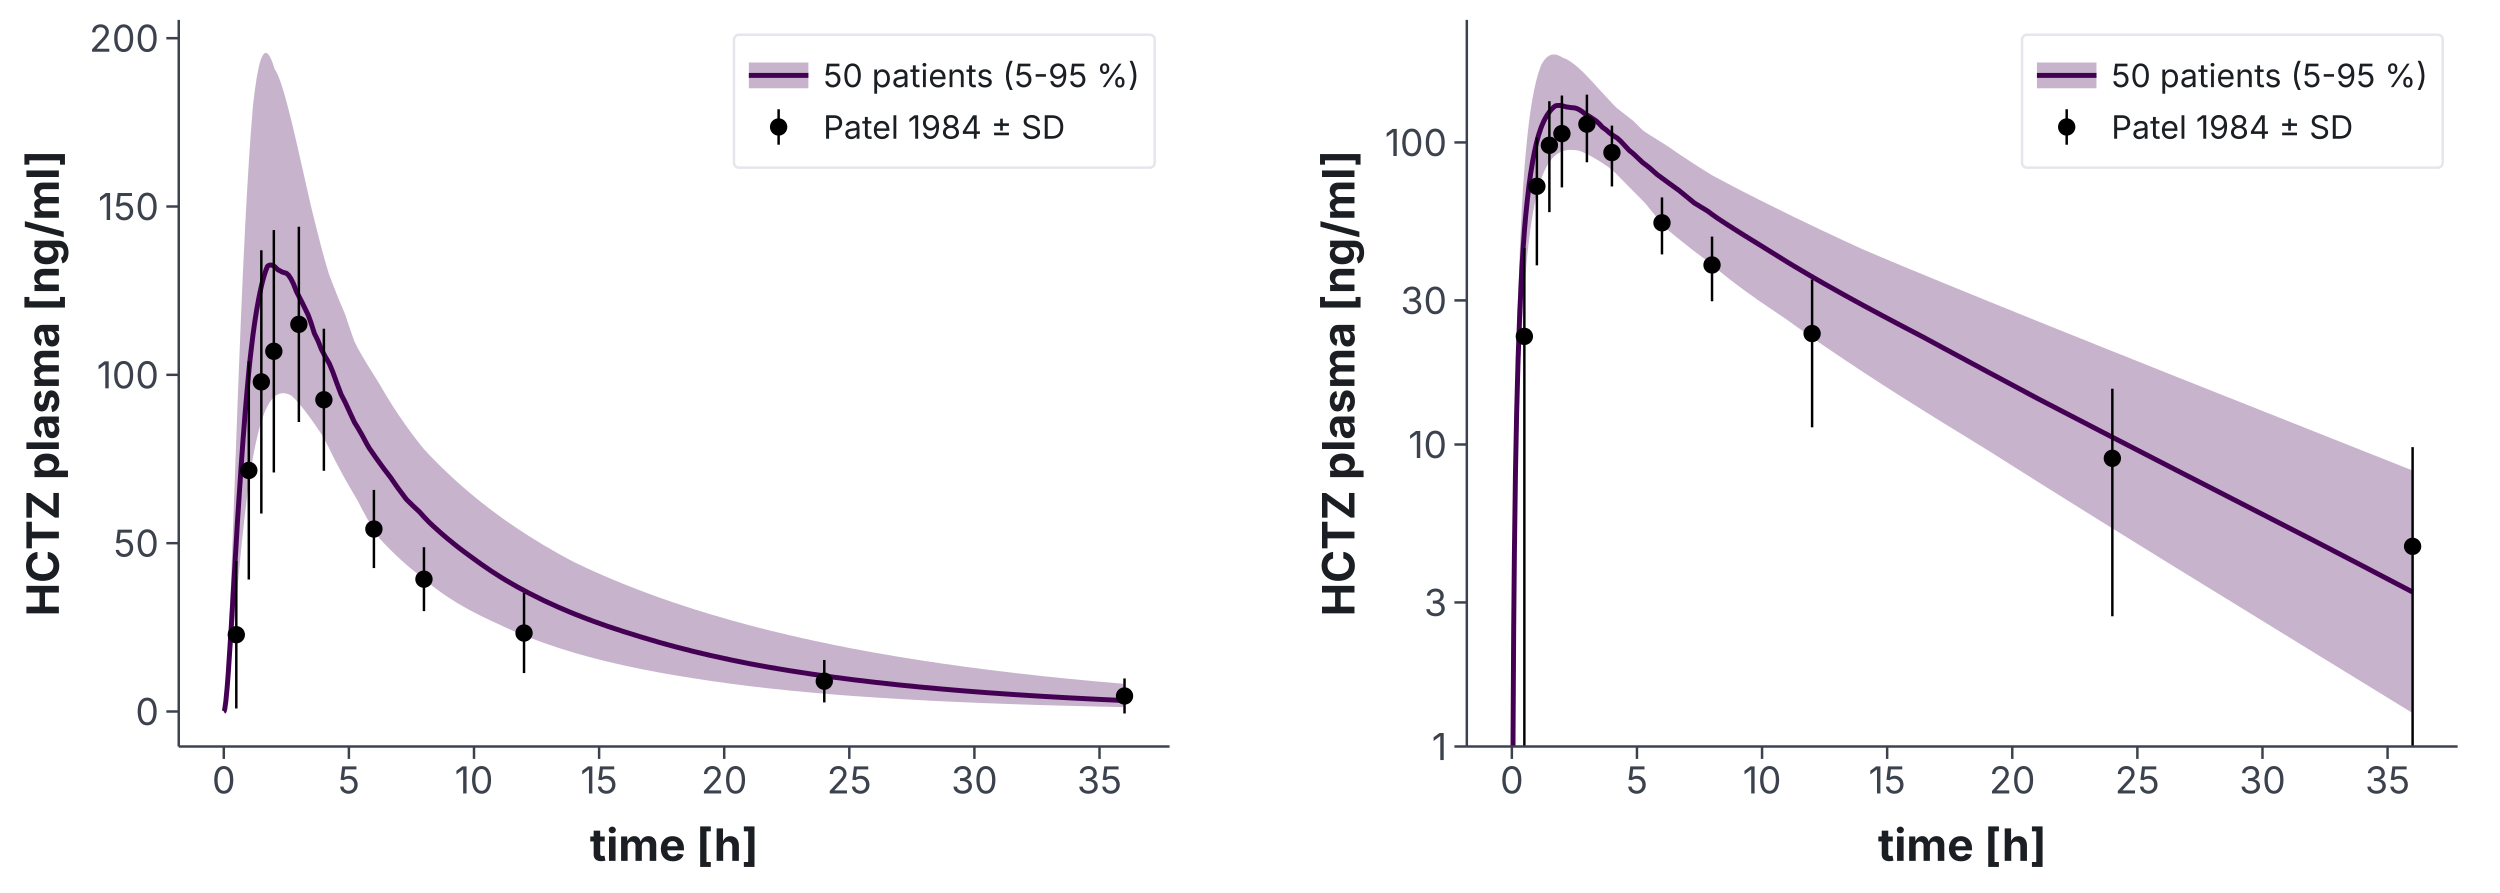
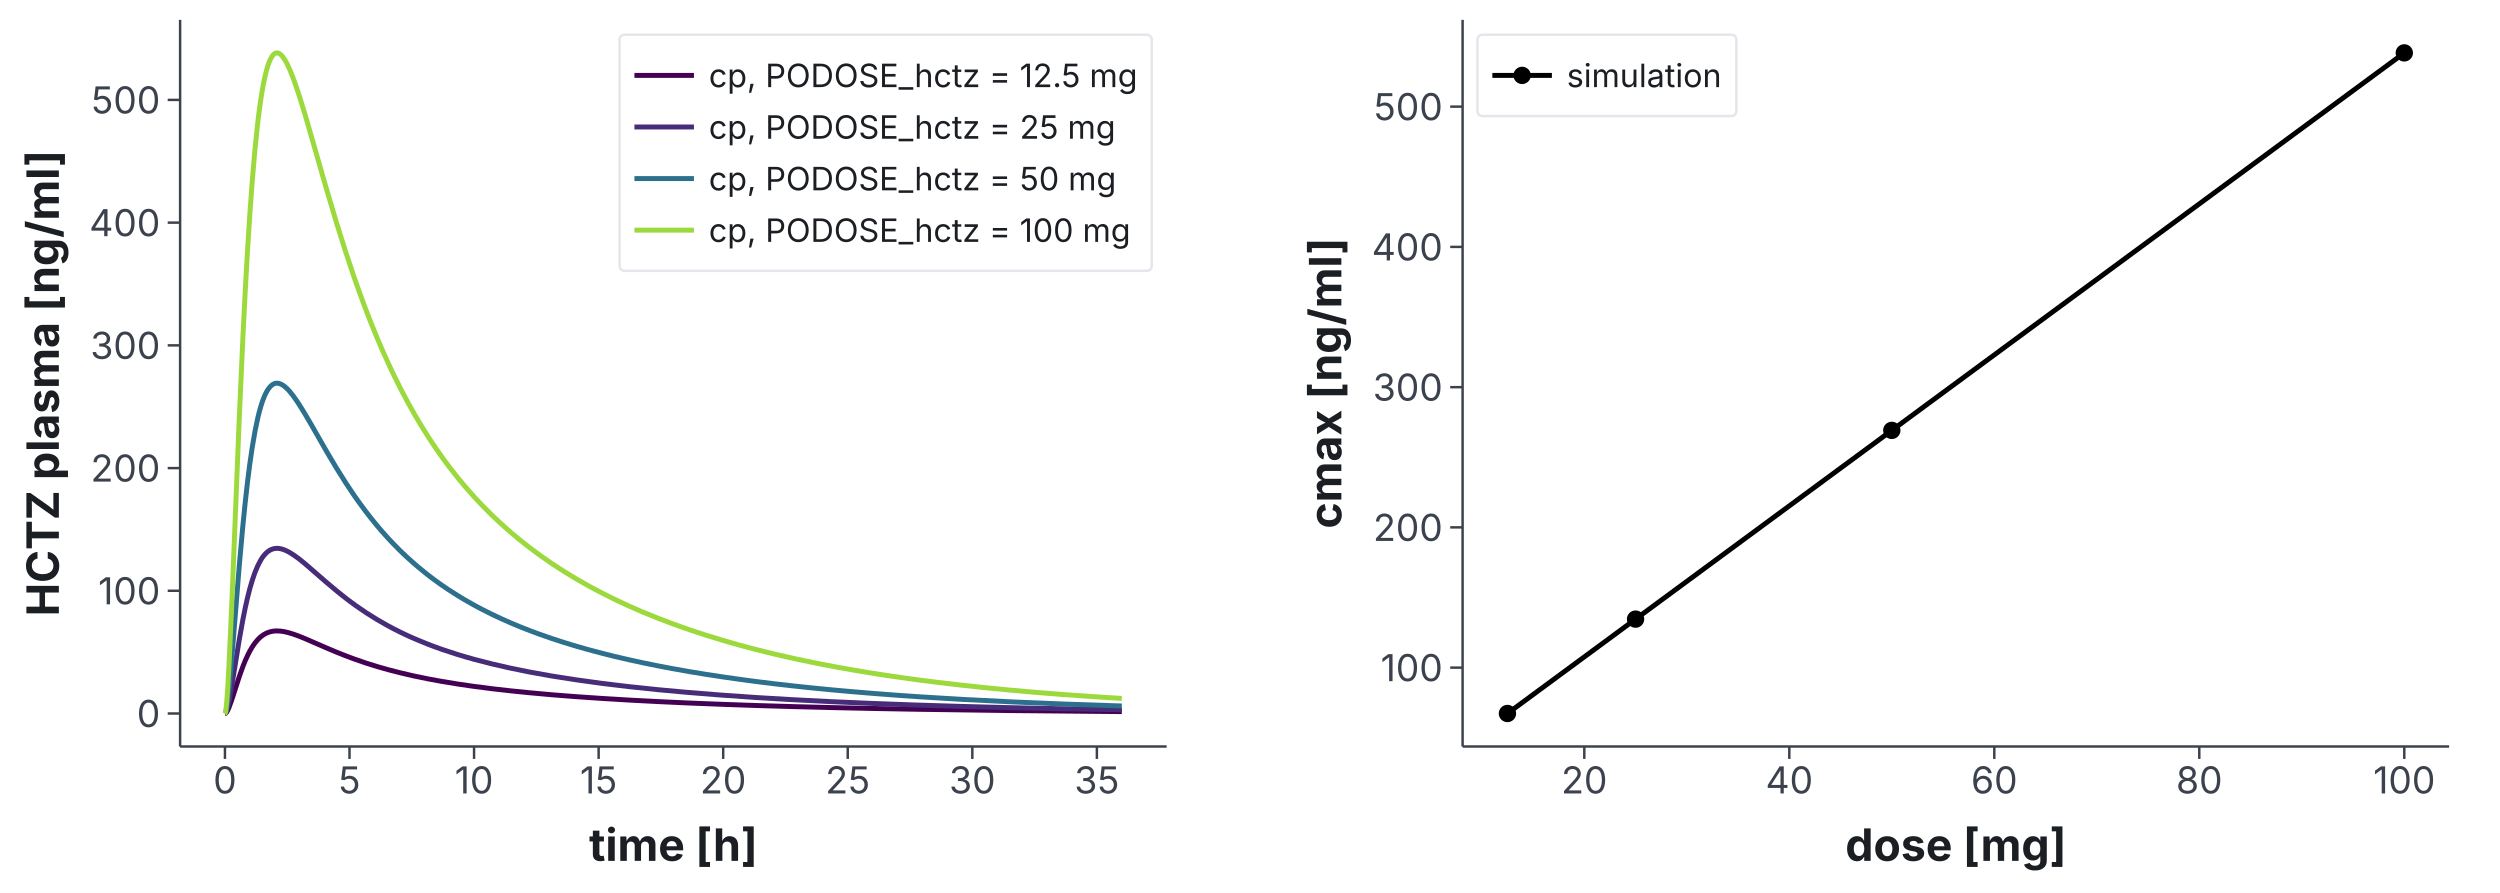
<svg xmlns="http://www.w3.org/2000/svg" width="1008" height="360" viewBox="0 0 1008 360" class="sbmlsim-figure" role="img" font-family="Inter, -apple-system, BlinkMacSystemFont, 'Segoe UI', Roboto, Helvetica, Arial, sans-serif">
  <defs>
-     <clipPath id="sbmlsim-5265cfe03c91-p0-clip-0">
-       <rect x="64.07" y="0" width="399.5" height="293" />
+     <clipPath id="sbmlsim-6c3e348afc53-p0-clip-0">
+       <rect x="64.62" y="0" width="397.77" height="293" />
    </clipPath>
-     <clipPath id="sbmlsim-5265cfe03c91-p1-clip-0">
-       <rect x="61.03" y="0" width="399.5" height="293" />
+     <clipPath id="sbmlsim-6c3e348afc53-p1-clip-0">
+       <rect x="64.62" y="0" width="397.77" height="293" />
    </clipPath>
  </defs>
  <g class="charton-background">
    <rect x="0" y="0" width="1008" height="360" fill="#ffffff" />
  </g>
-   <svg class="sbmlsim-plot" data-plot="p0" x="8" y="8" width="473" height="344" overflow="visible">
-     <g class="charton-plot" clip-path="url(#sbmlsim-5265cfe03c91-p0-clip-0)">
-       <g class="sbmlsim-element sbmlsim-band" data-element="e0" data-legend="50 patients (5-95 %)">
-         <g class="charton-mark charton-mark-polygon">
-           <path d="M82.23 278.87L82.32 278.78L82.42 278.47L82.64 277.18L83.06 272.41L83.58 263.76L84.04 254.32L85.16 226.66L87.78 154.69L89.17 119.62L89.98 101.16L90.87 82.78L91.59 69.51L92.4 56.18L92.99 47.41L93.98 34.73L94.7 28.73L95.47 23.5L96.29 19.22L96.72 17.47L97.14 16.1L97.58 14.98L98.06 14.11L98.57 13.54L99.11 13.32L99.66 13.47L99.81 13.56L100.24 13.99L100.83 14.9L101.45 16.17L102.07 17.78L102.72 19.79L103.41 20.94L104.13 22.48L104.91 24.47L105.75 26.96L106.59 29.7L107.49 32.94L108.4 36.4L109.37 40.24L110.33 44.18L111.52 49.28L113.71 58.9L116.23 70.06L117.38 75.09L118.76 80.7L120.15 86.25L121.6 91.88L123.16 97.59L124.73 102.8L126.17 106.54L127.92 111L129.53 114.9L131.18 118.78L132.89 123.97L134.95 129.79L136.3 132.47L138.02 135.47L139.84 138.53L140.81 140.12L143.35 144.17L145.07 146.95L146.91 150.1L149.6 154.51L150.49 155.91L152.53 159.03L155.8 163.77L158.38 167.3L161.31 171.08L163.04 173.22L165.05 175.36L166.81 177.18L170.1 180.47L172.43 182.71L176.17 186.16L178.89 188.56L182 191.21L185.85 194.36L189.84 197.46L193.53 200.19L195.95 201.92L200.26 204.89L205.25 208.14L211.1 211.75L216.96 215.13L221.43 217.57L223.85 218.83L228.68 221.11L231.6 222.44L237.02 224.82L243.32 227.43L250.63 230.29L257.96 232.98L263.82 235.01L271.62 237.57L278.47 239.68L287.25 242.23L294.33 244.15L301.9 246.1L310.68 248.21L319.47 250.19L328.26 252.04L335.66 253.5L344.99 255.22L354.61 256.87L363.4 258.27L372.19 259.59L380.98 260.82L389.76 261.97L401.48 263.39L412.47 264.62L421.98 265.6L433.7 266.71L445.41 267.74L445.41 277.12L433.7 276.86L421.98 276.57L412.47 276.3L401.48 275.95L389.76 275.53L380.98 275.17L372.19 274.77L363.4 274.33L354.61 273.84L344.99 273.24L335.66 272.6L328.26 272.03L319.47 271.28L310.68 270.46L301.9 269.54L294.33 268.66L287.25 267.77L278.47 266.53L271.62 265.5L263.82 264.23L257.96 263.2L250.63 261.79L243.32 260.25L237.02 258.79L231.6 257.43L228.68 256.65L223.85 255.29L221.43 254.56L216.96 253.16L211.1 251.17L205.25 248.99L200.26 246.96L195.95 245.05L193.53 243.91L189.84 242.22L185.85 240.3L182 238.33L178.89 236.61L176.17 235.02L172.43 232.65L170.1 231.06L166.81 228.65L165.05 227.26L163.04 225.59L161.31 224.08L158.38 221.81L155.8 219.66L152.53 216.71L150.49 214.74L149.6 213.88L146.91 211.14L145.07 209.14L143.35 206.57L140.81 202.42L139.84 200.74L138.02 197.4L136.3 194.03L134.95 191.71L132.89 188.22L131.18 185.22L129.53 182.2L127.92 179.18L126.17 175.79L124.73 172.8L123.16 169.78L121.6 167.04L120.15 164.89L118.76 162.87L117.38 160.93L116.23 159.35L113.71 156.08L111.52 153.53L110.33 152.3L109.37 151.43L108.4 150.99L107.49 150.7L106.59 150.56L105.75 150.55L104.91 150.7L104.13 150.98L103.41 151.38L102.72 151.89L102.07 152.52L101.45 153.24L100.83 154.09L100.24 155.06L99.81 155.85L99.66 156.15L99.11 157.31L98.57 158.59L98.06 159.94L97.58 161.32L97.14 162.72L96.72 164.15L96.29 165.78L95.47 169.17L94.7 172.76L93.98 176.51L92.99 182.36L92.4 186.45L91.59 192.53L90.87 198.4L89.98 206.33L89.17 214.14L87.78 228.66L85.16 257.77L84.04 268.96L83.58 272.77L83.06 276.27L82.64 278.19L82.42 278.71L82.32 278.83L82.23 278.87Z" fill="#440154" opacity="0.3" />
-         </g>
+   <svg class="sbmlsim-plot" data-plot="p0" x="8" y="8" width="472" height="344" overflow="visible">
+     <g class="charton-plot" clip-path="url(#sbmlsim-6c3e348afc53-p0-clip-0)">
+       <g class="sbmlsim-element sbmlsim-curve" data-element="e0" data-legend="cp, PODOSE_hctz = 12.5 mg">
        <g class="charton-mark charton-mark-path">
-           <path d="M82.23 278.87L82.32 278.82L82.42 278.62L82.64 277.8L83.06 274.76L83.58 269.25L84.04 263.3L85.16 246.04L87.78 201.69L89.17 180.84L89.98 169.51L90.87 158.14L91.59 149.84L92.4 140.98L92.99 135.39L93.98 127.15L94.7 121.95L95.47 117.09L96.29 112.61L96.72 110.43L97.14 108.45L97.58 106.54L98.06 104.68L98.57 102.89L99.11 101.24L99.66 99.79L99.81 99.43L100.24 99.09L100.83 98.87L101.45 98.87L102.07 99.07L102.72 99.49L103.41 100.14L104.13 100.85L104.91 101.18L105.75 101.67L106.59 101.93L107.49 102.19L108.4 103.02L109.37 104.54L110.33 106.46L111.52 109.52L113.71 113.78L116.23 118.94L117.38 122.08L118.76 126.45L120.15 129.24L121.6 132.86L123.16 135.86L124.73 138.49L126.17 141.94L127.92 146.76L129.53 151.02L131.18 154.22L132.89 157.93L134.95 162.36L136.3 164.53L138.02 167.5L139.84 170.91L140.81 172.58L143.35 176.26L145.07 178.66L146.91 181.16L149.6 184.67L150.49 185.99L152.53 188.9L155.8 193.28L158.38 195.82L161.31 198.56L163.04 200.51L165.05 202.59L166.81 204.25L170.1 207.19L172.43 209.18L176.17 212.21L178.89 214.3L182 216.58L185.85 219.36L189.84 222.1L193.53 224.47L195.95 225.96L200.26 228.45L205.25 231.14L211.1 234.06L216.96 236.74L221.43 238.65L223.85 239.64L228.68 241.52L231.6 242.61L237.02 244.53L243.32 246.61L250.63 248.88L257.96 251.05L263.82 252.66L271.62 254.66L278.47 256.28L287.25 258.19L294.33 259.62L301.9 261L310.68 262.47L319.47 263.82L328.26 265.06L335.66 266.02L344.99 267.13L354.61 268.18L363.4 269.05L372.19 269.85L380.98 270.59L389.76 271.27L401.48 272.08L412.47 272.77L421.98 273.31L433.7 273.92L445.41 274.46" fill="none" stroke="#440154" stroke-width="2" stroke-linejoin="round" />
+           <path d="M82.7 279.68L82.86 279.65L83.03 279.54L83.42 279.1L83.83 278.39L84.32 277.29L85.46 274.15L88.53 264.64L89.99 260.58L90.89 258.35L91.91 256.13L92.75 254.48L93.76 252.76L94.77 251.29L95.95 249.88L96.96 248.9L98.25 247.93L99.53 247.23L100.82 246.76L102.11 246.49L102.88 246.41L103.65 246.39L105.2 246.47L106.74 246.71L108.43 247.12L110.38 247.72L112.33 248.42L115.06 249.52L123.76 253.3L127.47 254.86L131.17 256.34L134.88 257.73L139.51 259.33L144.14 260.78L148.77 262.09L153.4 263.28L158.95 264.57L164.51 265.71L170.07 266.73L176.55 267.8L183.03 268.74L190.44 269.7L197.85 270.54L205.26 271.29L214.52 272.13L223.78 272.86L234.9 273.62L246.03 274.29L257.15 274.87L269.67 275.45L283.57 276L297.47 276.48L312.13 276.91L328.87 277.33L345.62 277.69L362.37 277.99L399.25 278.5L444.31 278.92" fill="none" stroke="#440154" stroke-width="2" stroke-linejoin="round" />
        </g>
      </g>
-       <g class="sbmlsim-element sbmlsim-curve" data-element="e1" data-legend="Patel 1984 ± SD">
+       <g class="sbmlsim-element sbmlsim-curve" data-element="e1" data-legend="cp, PODOSE_hctz = 25 mg">
        <g class="charton-mark charton-mark-path">
-           <path d="M87.28 277.65L87.28 218.19M92.32 225.66L92.32 137.7M97.37 199.06L97.37 92.91M102.41 182.5L102.41 84.77M112.5 162.14L112.5 83.41M122.59 181.82L122.59 124.54M142.76 221.04L142.76 189.55M162.94 238.42L162.94 212.63M203.29 263.39L203.29 231.09M324.35 275.2L324.35 258.1M445.41 279.68L445.41 265.57" fill="none" stroke="#000000" stroke-width="1" stroke-linejoin="round" />
+           <path d="M82.7 279.68L82.86 279.61L83.05 279.38L83.43 278.47L83.83 277.08L84.31 274.96L85.46 268.57L88.45 250.04L89.92 241.85L90.92 236.91L91.82 232.92L92.72 229.37L93.74 225.91L94.75 222.95L95.94 220.1L97.12 217.84L97.63 217.03L98.31 216.1L98.82 215.5L99.59 214.73L100.1 214.32L100.87 213.82L101.38 213.57L102.15 213.29L102.92 213.14L103.68 213.09L104.33 213.12L105.1 213.24L105.88 213.44L106.65 213.71L107.42 214.04L108.58 214.64L110.52 215.85L112.66 217.41L114.99 219.3L123.74 226.9L128.13 230.58L131.64 233.36L135.16 235.98L139.55 239L143.94 241.75L148.33 244.26L150.96 245.66L153.6 246.98L156.23 248.23L158.87 249.41L164.14 251.59L166.77 252.6L170.29 253.86L176.44 255.88L179.95 256.93L183.46 257.92L190.49 259.72L197.51 261.33L205.42 262.94L214.2 264.52L223.86 266.04L234.84 267.56L245.41 268.83L257.3 270.08L269.19 271.17L282.4 272.23L296.93 273.24L310.81 274.07L326.77 274.89L342.73 275.58L360.68 276.24L378.63 276.8L398.58 277.31L419.53 277.75L444.31 278.16" fill="none" stroke="#472c7a" stroke-width="2" stroke-linejoin="round" />
        </g>
-         <g class="charton-mark charton-mark-point">
-           <circle cx="87.28" cy="247.92" r="3" fill="#000000" stroke="#000000" stroke-width="1" />
-           <circle cx="92.32" cy="181.68" r="3" fill="#000000" stroke="#000000" stroke-width="1" />
-           <circle cx="97.37" cy="145.98" r="3" fill="#000000" stroke="#000000" stroke-width="1" />
-           <circle cx="102.41" cy="133.63" r="3" fill="#000000" stroke="#000000" stroke-width="1" />
-           <circle cx="112.5" cy="122.77" r="3" fill="#000000" stroke="#000000" stroke-width="1" />
-           <circle cx="122.59" cy="153.18" r="3" fill="#000000" stroke="#000000" stroke-width="1" />
-           <circle cx="142.76" cy="205.3" r="3" fill="#000000" stroke="#000000" stroke-width="1" />
-           <circle cx="162.94" cy="225.52" r="3" fill="#000000" stroke="#000000" stroke-width="1" />
-           <circle cx="203.29" cy="247.24" r="3" fill="#000000" stroke="#000000" stroke-width="1" />
-           <circle cx="324.35" cy="266.65" r="3" fill="#000000" stroke="#000000" stroke-width="1" />
-           <circle cx="445.41" cy="272.62" r="3" fill="#000000" stroke="#000000" stroke-width="1" />
+       </g>
+       <g class="sbmlsim-element sbmlsim-curve" data-element="e2" data-legend="cp, PODOSE_hctz = 50 mg">
+         <g class="charton-mark charton-mark-path">
+           <path d="M82.7 279.68L82.86 279.54L83.05 279.08L83.43 277.29L83.84 274.39L84.3 270.28L85.46 257.51L88.51 219.72L89.9 204.2L90.89 194.44L91.83 186.04L92.7 179.21L93.7 172.39L94.82 165.84L95.95 160.47L96.51 158.19L97.17 155.83L97.74 154.06L98.31 152.51L98.88 151.17L99.45 150.03L100.02 149.07L100.87 147.95L101.59 147.28L102.02 146.98L102.45 146.76L102.88 146.6L103.32 146.52L103.75 146.5L104.18 146.54L105.04 146.78L105.91 147.22L106.77 147.83L107.63 148.6L108.28 149.26L108.93 149.99L110.23 151.62L112.18 154.41L114.77 158.56L117.37 162.99L123.86 174.33L127.76 180.88L131.66 187.07L134.9 191.91L136.85 194.67L139.45 198.18L141.4 200.7L143.99 203.89L145.94 206.18L148.54 209.08L150.49 211.15L153.08 213.78L155.68 216.27L158.28 218.62L160.88 220.86L164.12 223.49L166.72 225.48L169.64 227.59L172.57 229.59L176.47 232.09L179.39 233.85L183.29 236.06L186.21 237.62L190.11 239.58L194.01 241.42L197.9 243.15L201.8 244.77L205.7 246.3L209.6 247.75L214.47 249.44L219.34 251.03L224.22 252.51L229.09 253.9L234.94 255.45L239.81 256.67L245.66 258.03L251.5 259.3L257.35 260.49L263.2 261.6L270.02 262.81L276.85 263.93L282.72 264.83L290.06 265.88L297.4 266.86L304.73 267.76L312.07 268.59L319.41 269.37L328.21 270.22L335.55 270.88L344.35 271.61L353.93 272.34L362.78 272.95L380.5 274.02L400.42 275.02L422.56 275.93L444.31 276.65" fill="none" stroke="#2d708e" stroke-width="2" stroke-linejoin="round" />
+         </g>
+       </g>
+       <g class="sbmlsim-element sbmlsim-curve" data-element="e3" data-legend="cp, PODOSE_hctz = 100 mg">
+         <g class="charton-mark charton-mark-path">
+           <path d="M82.7 279.68L82.78 279.63L82.86 279.4L83.05 278.49L83.43 274.88L83.86 268.85L84.31 260.69L85.47 235.14L88.44 161.34L89.92 128.39L90.89 109.15L91.82 92.65L92.69 78.99L93.69 65.2L94.69 53.43L95.81 42.47L96.42 37.39L97.04 32.9L97.65 28.98L98.26 25.58L99.04 22.01L99.5 20.2L99.96 18.63L100.43 17.3L100.89 16.18L101.36 15.26L101.82 14.53L102.28 13.99L102.75 13.61L103.21 13.39L103.68 13.32L104.14 13.39L104.61 13.59L105.07 13.91L105.53 14.34L106 14.88L106.93 16.25L107.86 17.95L108.78 19.96L109.71 22.21L110.64 24.68L112.5 30.12L115.06 38.38L123.47 67.63L127.68 81.82L131.19 93L134.69 103.52L136.8 109.5L138.9 115.23L141 120.71L143.81 127.66L145.91 132.6L148.72 138.85L150.82 143.3L153.63 148.93L156.43 154.24L159.24 159.24L162.04 163.96L164.85 168.42L167.65 172.64L170.45 176.63L173.26 180.42L176.77 184.87L179.57 188.23L183.08 192.21L186.58 195.94L190.09 199.46L193.6 202.78L197.8 206.53L201.31 209.46L205.52 212.78L209.72 215.9L214.63 219.31L219.54 222.49L224.8 225.68L230.06 228.65L235.32 231.42L240.58 234.02L245.84 236.46L251.1 238.75L257.42 241.32L263.73 243.71L270.04 245.94L276.35 248.02L283.72 250.28L290.03 252.08L297.4 254.03L304.76 255.84L312.67 257.63L320.59 259.29L328.5 260.82L336.42 262.23L344.34 263.54L352.26 264.75L361.76 266.08L369.68 267.09L379.19 268.21L389.54 269.31L399.12 270.24L408.7 271.09L420.67 272.04L432.65 272.88L444.31 273.61" fill="none" stroke="#9bd93c" stroke-width="2" stroke-linejoin="round" />
        </g>
      </g>
    </g>
    <g class="charton-axis charton-axis-x" data-axis="x">
      <g class="charton-axis-line">
-         <path d="M64.07 293L463.57 293" fill="none" stroke="#3b424d" stroke-width="1" stroke-linejoin="round" />
+         <path d="M64.62 293L462.39 293" fill="none" stroke="#3b424d" stroke-width="1" stroke-linejoin="round" />
      </g>
      <g class="charton-tick">
-         <path d="M82.23 293L82.23 298" fill="none" stroke="#3b424d" stroke-width="1" stroke-linejoin="round" />
-         <path d="M132.67 293L132.67 298" fill="none" stroke="#3b424d" stroke-width="1" stroke-linejoin="round" />
-         <path d="M183.12 293L183.12 298" fill="none" stroke="#3b424d" stroke-width="1" stroke-linejoin="round" />
-         <path d="M233.56 293L233.56 298" fill="none" stroke="#3b424d" stroke-width="1" stroke-linejoin="round" />
-         <path d="M284 293L284 298" fill="none" stroke="#3b424d" stroke-width="1" stroke-linejoin="round" />
-         <path d="M334.44 293L334.44 298" fill="none" stroke="#3b424d" stroke-width="1" stroke-linejoin="round" />
-         <path d="M384.88 293L384.88 298" fill="none" stroke="#3b424d" stroke-width="1" stroke-linejoin="round" />
-         <path d="M435.32 293L435.32 298" fill="none" stroke="#3b424d" stroke-width="1" stroke-linejoin="round" />
+         <path d="M82.7 293L82.7 298" fill="none" stroke="#3b424d" stroke-width="1" stroke-linejoin="round" />
+         <path d="M132.92 293L132.92 298" fill="none" stroke="#3b424d" stroke-width="1" stroke-linejoin="round" />
+         <path d="M183.14 293L183.14 298" fill="none" stroke="#3b424d" stroke-width="1" stroke-linejoin="round" />
+         <path d="M233.37 293L233.37 298" fill="none" stroke="#3b424d" stroke-width="1" stroke-linejoin="round" />
+         <path d="M283.59 293L283.59 298" fill="none" stroke="#3b424d" stroke-width="1" stroke-linejoin="round" />
+         <path d="M333.81 293L333.81 298" fill="none" stroke="#3b424d" stroke-width="1" stroke-linejoin="round" />
+         <path d="M384.04 293L384.04 298" fill="none" stroke="#3b424d" stroke-width="1" stroke-linejoin="round" />
+         <path d="M434.26 293L434.26 298" fill="none" stroke="#3b424d" stroke-width="1" stroke-linejoin="round" />
      </g>
      <g class="charton-tick-label">
-         <text x="82.23" y="301" font-size="15" fill="#3b424d" text-anchor="middle" dominant-baseline="hanging">0</text>
-         <text x="132.67" y="301" font-size="15" fill="#3b424d" text-anchor="middle" dominant-baseline="hanging">5</text>
-         <text x="183.12" y="301" font-size="15" fill="#3b424d" text-anchor="middle" dominant-baseline="hanging">10</text>
-         <text x="233.56" y="301" font-size="15" fill="#3b424d" text-anchor="middle" dominant-baseline="hanging">15</text>
-         <text x="284" y="301" font-size="15" fill="#3b424d" text-anchor="middle" dominant-baseline="hanging">20</text>
-         <text x="334.44" y="301" font-size="15" fill="#3b424d" text-anchor="middle" dominant-baseline="hanging">25</text>
-         <text x="384.88" y="301" font-size="15" fill="#3b424d" text-anchor="middle" dominant-baseline="hanging">30</text>
-         <text x="435.32" y="301" font-size="15" fill="#3b424d" text-anchor="middle" dominant-baseline="hanging">35</text>
+         <text x="82.7" y="301" font-size="15" fill="#3b424d" text-anchor="middle" dominant-baseline="hanging">0</text>
+         <text x="132.92" y="301" font-size="15" fill="#3b424d" text-anchor="middle" dominant-baseline="hanging">5</text>
+         <text x="183.14" y="301" font-size="15" fill="#3b424d" text-anchor="middle" dominant-baseline="hanging">10</text>
+         <text x="233.37" y="301" font-size="15" fill="#3b424d" text-anchor="middle" dominant-baseline="hanging">15</text>
+         <text x="283.59" y="301" font-size="15" fill="#3b424d" text-anchor="middle" dominant-baseline="hanging">20</text>
+         <text x="333.81" y="301" font-size="15" fill="#3b424d" text-anchor="middle" dominant-baseline="hanging">25</text>
+         <text x="384.04" y="301" font-size="15" fill="#3b424d" text-anchor="middle" dominant-baseline="hanging">30</text>
+         <text x="434.26" y="301" font-size="15" fill="#3b424d" text-anchor="middle" dominant-baseline="hanging">35</text>
      </g>
      <g class="charton-axis-title">
-         <text x="263.82" y="326" font-size="18" font-weight="bold" fill="#1b1f24" text-anchor="middle" dominant-baseline="hanging">time [h]</text>
+         <text x="263.5" y="326" font-size="18" font-weight="bold" fill="#1b1f24" text-anchor="middle" dominant-baseline="hanging">time [h]</text>
      </g>
    </g>
    <g class="charton-axis charton-axis-y" data-axis="y">
      <g class="charton-axis-line">
-         <path d="M64.07 0L64.07 293" fill="none" stroke="#3b424d" stroke-width="1" stroke-linejoin="round" />
+         <path d="M64.62 0L64.62 293" fill="none" stroke="#3b424d" stroke-width="1" stroke-linejoin="round" />
      </g>
      <g class="charton-tick">
-         <path d="M64.07 278.87L59.07 278.87" fill="none" stroke="#3b424d" stroke-width="1" stroke-linejoin="round" />
-         <path d="M64.07 211L59.07 211" fill="none" stroke="#3b424d" stroke-width="1" stroke-linejoin="round" />
-         <path d="M64.07 143.13L59.07 143.13" fill="none" stroke="#3b424d" stroke-width="1" stroke-linejoin="round" />
-         <path d="M64.07 75.26L59.07 75.26" fill="none" stroke="#3b424d" stroke-width="1" stroke-linejoin="round" />
-         <path d="M64.07 7.4L59.07 7.4" fill="none" stroke="#3b424d" stroke-width="1" stroke-linejoin="round" />
+         <path d="M64.62 279.68L59.62 279.68" fill="none" stroke="#3b424d" stroke-width="1" stroke-linejoin="round" />
+         <path d="M64.62 230.2L59.62 230.2" fill="none" stroke="#3b424d" stroke-width="1" stroke-linejoin="round" />
+         <path d="M64.62 180.73L59.62 180.73" fill="none" stroke="#3b424d" stroke-width="1" stroke-linejoin="round" />
+         <path d="M64.62 131.25L59.62 131.25" fill="none" stroke="#3b424d" stroke-width="1" stroke-linejoin="round" />
+         <path d="M64.62 81.77L59.62 81.77" fill="none" stroke="#3b424d" stroke-width="1" stroke-linejoin="round" />
+         <path d="M64.62 32.29L59.62 32.29" fill="none" stroke="#3b424d" stroke-width="1" stroke-linejoin="round" />
      </g>
      <g class="charton-tick-label">
-         <text x="56.07" y="278.87" font-size="15" fill="#3b424d" text-anchor="end" dominant-baseline="central">0</text>
-         <text x="56.07" y="211" font-size="15" fill="#3b424d" text-anchor="end" dominant-baseline="central">50</text>
-         <text x="56.07" y="143.13" font-size="15" fill="#3b424d" text-anchor="end" dominant-baseline="central">100</text>
-         <text x="56.07" y="75.26" font-size="15" fill="#3b424d" text-anchor="end" dominant-baseline="central">150</text>
-         <text x="56.07" y="7.4" font-size="15" fill="#3b424d" text-anchor="end" dominant-baseline="central">200</text>
+         <text x="56.62" y="279.68" font-size="15" fill="#3b424d" text-anchor="end" dominant-baseline="central">0</text>
+         <text x="56.62" y="230.2" font-size="15" fill="#3b424d" text-anchor="end" dominant-baseline="central">100</text>
+         <text x="56.62" y="180.73" font-size="15" fill="#3b424d" text-anchor="end" dominant-baseline="central">200</text>
+         <text x="56.62" y="131.25" font-size="15" fill="#3b424d" text-anchor="end" dominant-baseline="central">300</text>
+         <text x="56.62" y="81.77" font-size="15" fill="#3b424d" text-anchor="end" dominant-baseline="central">400</text>
+         <text x="56.62" y="32.29" font-size="15" fill="#3b424d" text-anchor="end" dominant-baseline="central">500</text>
      </g>
      <g class="charton-axis-title">
        <text x="9" y="146.5" font-size="18" font-weight="bold" fill="#1b1f24" text-anchor="middle" dominant-baseline="middle" transform="rotate(-90 9 146.5)">HCTZ plasma [ng/ml]</text>
      </g>
    </g>
  </svg>
-   <svg class="sbmlsim-plot" data-plot="p1" x="530.39" y="8" width="470" height="344" overflow="visible">
-     <g class="charton-plot" clip-path="url(#sbmlsim-5265cfe03c91-p1-clip-0)">
-       <g class="sbmlsim-element sbmlsim-band" data-element="e2" data-legend="50 patients (5-95 %) (2)">
-         <g class="charton-mark charton-mark-polygon">
-           <path d="M79.19 5616.21L79.2 774.94L79.27 460.64L79.35 374.65L79.49 309.91L79.68 262.88L79.93 221.02L80.21 191.43L80.65 158.45L81.12 134.51L81.7 112.56L82.42 92.28L83.23 75.59L83.67 68.23L84.26 59.87L84.74 54.15L85.4 47.3L86.12 41L86.73 36.56L87.6 31.22L88.31 27.62L89.07 24.36L89.95 21.22L90.9 18.48L91.29 17.72L92.04 16.54L92.42 16.02L93.24 15.14L93.68 14.79L94.54 14.28L95.01 14.11L95.53 14L96.06 13.95L96.76 14L97.19 14.09L97.79 14.27L98.4 14.52L99.02 14.85L99.68 15.26L100.36 15.49L101.09 15.81L101.86 16.22L102.71 16.74L104.45 18.01L105.36 18.76L106.33 19.61L107.28 20.49L108.48 21.65L110.67 23.91L113.18 26.67L114.34 27.95L115.72 29.43L117.11 30.93L118.56 32.5L120.11 34.14L121.68 35.69L123.12 36.82L126.48 39.45L128.14 40.72L131.91 44.48L133.25 45.45L134.84 46.45L137.77 48.28L142.03 50.95L145.64 53.46L146.55 54.07L152.76 58.17L158.27 61.64L160 62.7L162.01 63.78L165.62 65.7L169.39 67.68L172.91 69.5L178.95 72.57L190.49 78.29L192.91 79.47L199.27 82.53L205.13 85.31L213.29 89.13L220.81 92.59L228.64 95.9L236.63 99.25L244.75 102.61L253.24 106.11L271.51 113.56L291.29 121.56L316.43 131.66L346.86 143.81L404.29 166.61L416.09 171.29L442.37 181.71L442.37 279.52L416.09 263.38L404.29 256.15L346.86 220.85L316.43 202.02L291.29 186.31L271.51 173.8L253.24 162.59L244.75 157.31L236.63 152.2L228.64 147.1L220.81 142.01L213.29 137.03L205.13 131.51L199.27 127.46L192.91 122.94L190.49 121.19L178.95 113.35L172.91 109.05L169.39 106.43L165.62 103.51L162.01 100.59L160 98.91L158.27 97.42L152.76 93.33L146.55 88.39L145.64 87.67L142.03 84.68L137.77 79.81L134.84 76.27L133.25 74.3L131.91 72.87L128.14 69.07L126.48 67.4L123.12 64L121.68 62.49L120.11 61L118.56 59.69L117.11 58.69L115.72 57.75L114.34 56.88L113.18 56.17L110.67 54.75L108.48 53.66L107.28 53.14L106.33 52.78L105.36 52.6L104.45 52.48L102.71 52.42L101.86 52.48L101.09 52.59L100.36 52.76L99.68 52.97L99.02 53.23L98.4 53.54L97.79 53.9L97.19 54.31L96.76 54.65L96.06 55.28L95.53 55.84L95.01 56.44L94.54 57.05L93.68 58.34L93.24 59.1L92.42 60.71L92.04 61.56L91.29 63.4L90.9 64.47L89.95 67.48L89.07 70.99L88.31 74.56L87.6 78.41L86.73 84.01L86.12 88.61L85.4 95.08L84.74 102.05L84.26 107.82L83.67 116.22L83.23 123.59L82.42 140.24L81.7 160.39L81.12 182.45L80.65 206.48L80.21 239.5L79.93 269.11L79.68 310.97L79.49 357.97L79.35 422.7L79.27 508.69L79.2 822.99L79.19 5664.26Z" fill="#440154" opacity="0.3" />
-         </g>
+   <svg class="sbmlsim-plot" data-plot="p1" x="525.1" y="8" width="475" height="344" overflow="visible">
+     <g class="charton-plot" clip-path="url(#sbmlsim-6c3e348afc53-p1-clip-0)">
+       <g class="sbmlsim-element sbmlsim-curve" data-element="e4" data-legend="simulation">
        <g class="charton-mark charton-mark-path">
-           <path d="M79.19 5640.35L79.2 799.08L79.27 484.78L79.35 398.8L79.49 334.07L79.68 286.99L79.93 245.01L80.21 215.29L80.65 182.4L81.12 158.61L81.7 136.83L82.42 117L83.23 100.23L83.67 93.05L84.26 84.89L84.74 79.3L85.4 72.89L86.12 66.66L86.73 62.24L87.6 56.89L88.31 53.24L89.07 49.78L89.95 46.51L90.9 43.65L91.29 42.65L92.04 40.94L92.42 40.16L93.24 38.72L93.68 38.03L94.54 36.82L95.01 36.25L95.53 35.71L96.06 35.22L96.76 34.68L97.19 34.58L97.79 34.52L98.4 34.52L99.02 34.58L99.68 34.7L100.36 34.89L101.09 35.1L101.86 35.2L102.71 35.35L104.45 35.5L105.36 35.75L106.33 36.21L107.28 36.8L108.48 37.74L110.67 39.09L113.18 40.77L114.34 41.82L115.72 43.31L117.11 44.29L118.56 45.58L120.11 46.69L121.68 47.67L123.12 48.98L126.48 52.61L128.14 53.95L131.91 57.52L133.25 58.52L134.84 59.78L137.77 62.38L142.03 65.5L145.64 68.11L146.55 68.77L152.76 73.84L158.27 77.2L160 78.5L162.01 79.92L165.62 82.29L169.39 84.7L172.91 86.92L178.95 90.64L190.49 97.81L192.91 99.27L199.27 103.03L205.13 106.4L213.29 110.98L220.81 115.1L228.64 119.3L236.63 123.53L244.75 127.76L253.24 132.36L271.51 142.18L291.29 152.75L316.43 165.77L346.86 181.44L404.29 210.88L416.09 216.99L442.37 230.71" fill="none" stroke="#440154" stroke-width="2" stroke-linejoin="round" />
-         </g>
-       </g>
-       <g class="sbmlsim-element sbmlsim-curve" data-element="e3" data-legend="Patel 1984 ± SD">
-         <g class="charton-mark charton-mark-path">
-           <path d="M84.23 298.57L84.23 92.03M89.28 98.97L89.28 47.37M94.32 77.53L94.32 32.8M99.37 67.56L99.37 30.53M109.45 57.42L109.45 30.16M119.54 67.19L119.54 42.65M139.72 94.57L139.72 71.58M159.9 113.47L159.9 87.39M200.25 164.29L200.25 104.67M321.31 240.47L321.31 148.73M442.37 293L442.37 172.29" fill="none" stroke="#000000" stroke-width="1" stroke-linejoin="round" />
+           <path d="M82.7 279.68L134.36 241.63L237.67 165.53L444.31 13.32" fill="none" stroke="#000000" stroke-width="2" stroke-linejoin="round" />
        </g>
        <g class="charton-mark charton-mark-point">
-           <circle cx="84.23" cy="127.63" r="3" fill="#000000" stroke="#000000" stroke-width="1" />
-           <circle cx="89.28" cy="67.11" r="3" fill="#000000" stroke="#000000" stroke-width="1" />
-           <circle cx="94.32" cy="50.57" r="3" fill="#000000" stroke="#000000" stroke-width="1" />
-           <circle cx="99.37" cy="45.87" r="3" fill="#000000" stroke="#000000" stroke-width="1" />
-           <circle cx="109.45" cy="42.05" r="3" fill="#000000" stroke="#000000" stroke-width="1" />
-           <circle cx="119.54" cy="53.51" r="3" fill="#000000" stroke="#000000" stroke-width="1" />
-           <circle cx="139.72" cy="81.84" r="3" fill="#000000" stroke="#000000" stroke-width="1" />
-           <circle cx="159.9" cy="98.84" r="3" fill="#000000" stroke="#000000" stroke-width="1" />
-           <circle cx="200.25" cy="126.49" r="3" fill="#000000" stroke="#000000" stroke-width="1" />
-           <circle cx="321.31" cy="176.79" r="3" fill="#000000" stroke="#000000" stroke-width="1" />
-           <circle cx="442.37" cy="212.29" r="3" fill="#000000" stroke="#000000" stroke-width="1" />
+           <circle cx="82.7" cy="279.68" r="3" fill="#000000" stroke="#000000" stroke-width="1" />
+           <circle cx="134.36" cy="241.63" r="3" fill="#000000" stroke="#000000" stroke-width="1" />
+           <circle cx="237.67" cy="165.53" r="3" fill="#000000" stroke="#000000" stroke-width="1" />
+           <circle cx="444.31" cy="13.32" r="3" fill="#000000" stroke="#000000" stroke-width="1" />
        </g>
      </g>
    </g>
    <g class="charton-axis charton-axis-x" data-axis="x">
      <g class="charton-axis-line">
-         <path d="M61.03 293L460.53 293" fill="none" stroke="#3b424d" stroke-width="1" stroke-linejoin="round" />
+         <path d="M64.62 293L462.39 293" fill="none" stroke="#3b424d" stroke-width="1" stroke-linejoin="round" />
      </g>
      <g class="charton-tick">
-         <path d="M79.19 293L79.19 298" fill="none" stroke="#3b424d" stroke-width="1" stroke-linejoin="round" />
-         <path d="M129.63 293L129.63 298" fill="none" stroke="#3b424d" stroke-width="1" stroke-linejoin="round" />
-         <path d="M180.07 293L180.07 298" fill="none" stroke="#3b424d" stroke-width="1" stroke-linejoin="round" />
-         <path d="M230.51 293L230.51 298" fill="none" stroke="#3b424d" stroke-width="1" stroke-linejoin="round" />
-         <path d="M280.96 293L280.96 298" fill="none" stroke="#3b424d" stroke-width="1" stroke-linejoin="round" />
-         <path d="M331.4 293L331.4 298" fill="none" stroke="#3b424d" stroke-width="1" stroke-linejoin="round" />
-         <path d="M381.84 293L381.84 298" fill="none" stroke="#3b424d" stroke-width="1" stroke-linejoin="round" />
-         <path d="M432.28 293L432.28 298" fill="none" stroke="#3b424d" stroke-width="1" stroke-linejoin="round" />
+         <path d="M113.69 293L113.69 298" fill="none" stroke="#3b424d" stroke-width="1" stroke-linejoin="round" />
+         <path d="M196.35 293L196.35 298" fill="none" stroke="#3b424d" stroke-width="1" stroke-linejoin="round" />
+         <path d="M279 293L279 298" fill="none" stroke="#3b424d" stroke-width="1" stroke-linejoin="round" />
+         <path d="M361.65 293L361.65 298" fill="none" stroke="#3b424d" stroke-width="1" stroke-linejoin="round" />
+         <path d="M444.31 293L444.31 298" fill="none" stroke="#3b424d" stroke-width="1" stroke-linejoin="round" />
      </g>
      <g class="charton-tick-label">
-         <text x="79.19" y="301" font-size="15" fill="#3b424d" text-anchor="middle" dominant-baseline="hanging">0</text>
-         <text x="129.63" y="301" font-size="15" fill="#3b424d" text-anchor="middle" dominant-baseline="hanging">5</text>
-         <text x="180.07" y="301" font-size="15" fill="#3b424d" text-anchor="middle" dominant-baseline="hanging">10</text>
-         <text x="230.51" y="301" font-size="15" fill="#3b424d" text-anchor="middle" dominant-baseline="hanging">15</text>
-         <text x="280.96" y="301" font-size="15" fill="#3b424d" text-anchor="middle" dominant-baseline="hanging">20</text>
-         <text x="331.4" y="301" font-size="15" fill="#3b424d" text-anchor="middle" dominant-baseline="hanging">25</text>
-         <text x="381.84" y="301" font-size="15" fill="#3b424d" text-anchor="middle" dominant-baseline="hanging">30</text>
-         <text x="432.28" y="301" font-size="15" fill="#3b424d" text-anchor="middle" dominant-baseline="hanging">35</text>
+         <text x="113.69" y="301" font-size="15" fill="#3b424d" text-anchor="middle" dominant-baseline="hanging">20</text>
+         <text x="196.35" y="301" font-size="15" fill="#3b424d" text-anchor="middle" dominant-baseline="hanging">40</text>
+         <text x="279" y="301" font-size="15" fill="#3b424d" text-anchor="middle" dominant-baseline="hanging">60</text>
+         <text x="361.65" y="301" font-size="15" fill="#3b424d" text-anchor="middle" dominant-baseline="hanging">80</text>
+         <text x="444.31" y="301" font-size="15" fill="#3b424d" text-anchor="middle" dominant-baseline="hanging">100</text>
      </g>
      <g class="charton-axis-title">
-         <text x="260.78" y="326" font-size="18" font-weight="bold" fill="#1b1f24" text-anchor="middle" dominant-baseline="hanging">time [h]</text>
+         <text x="263.5" y="326" font-size="18" font-weight="bold" fill="#1b1f24" text-anchor="middle" dominant-baseline="hanging">dose [mg]</text>
      </g>
    </g>
    <g class="charton-axis charton-axis-y" data-axis="y">
      <g class="charton-axis-line">
-         <path d="M61.03 0L61.03 293" fill="none" stroke="#3b424d" stroke-width="1" stroke-linejoin="round" />
+         <path d="M64.62 0L64.62 293" fill="none" stroke="#3b424d" stroke-width="1" stroke-linejoin="round" />
      </g>
      <g class="charton-tick">
-         <path d="M61.03 293L56.03 293" fill="none" stroke="#3b424d" stroke-width="1" stroke-linejoin="round" />
-         <path d="M61.03 234.9L56.03 234.9" fill="none" stroke="#3b424d" stroke-width="1" stroke-linejoin="round" />
-         <path d="M61.03 171.22L56.03 171.22" fill="none" stroke="#3b424d" stroke-width="1" stroke-linejoin="round" />
-         <path d="M61.03 113.12L56.03 113.12" fill="none" stroke="#3b424d" stroke-width="1" stroke-linejoin="round" />
-         <path d="M61.03 49.44L56.03 49.44" fill="none" stroke="#3b424d" stroke-width="1" stroke-linejoin="round" />
+         <path d="M64.62 261.19L59.62 261.19" fill="none" stroke="#3b424d" stroke-width="1" stroke-linejoin="round" />
+         <path d="M64.62 204.64L59.62 204.64" fill="none" stroke="#3b424d" stroke-width="1" stroke-linejoin="round" />
+         <path d="M64.62 148.1L59.62 148.1" fill="none" stroke="#3b424d" stroke-width="1" stroke-linejoin="round" />
+         <path d="M64.62 91.55L59.62 91.55" fill="none" stroke="#3b424d" stroke-width="1" stroke-linejoin="round" />
+         <path d="M64.62 35L59.62 35" fill="none" stroke="#3b424d" stroke-width="1" stroke-linejoin="round" />
      </g>
      <g class="charton-tick-label">
-         <text x="53.03" y="293" font-size="15" fill="#3b424d" text-anchor="end" dominant-baseline="central">1</text>
-         <text x="53.03" y="234.9" font-size="15" fill="#3b424d" text-anchor="end" dominant-baseline="central">3</text>
-         <text x="53.03" y="171.22" font-size="15" fill="#3b424d" text-anchor="end" dominant-baseline="central">10</text>
-         <text x="53.03" y="113.12" font-size="15" fill="#3b424d" text-anchor="end" dominant-baseline="central">30</text>
-         <text x="53.03" y="49.44" font-size="15" fill="#3b424d" text-anchor="end" dominant-baseline="central">100</text>
+         <text x="56.62" y="261.19" font-size="15" fill="#3b424d" text-anchor="end" dominant-baseline="central">100</text>
+         <text x="56.62" y="204.64" font-size="15" fill="#3b424d" text-anchor="end" dominant-baseline="central">200</text>
+         <text x="56.62" y="148.1" font-size="15" fill="#3b424d" text-anchor="end" dominant-baseline="central">300</text>
+         <text x="56.62" y="91.55" font-size="15" fill="#3b424d" text-anchor="end" dominant-baseline="central">400</text>
+         <text x="56.62" y="35" font-size="15" fill="#3b424d" text-anchor="end" dominant-baseline="central">500</text>
      </g>
      <g class="charton-axis-title">
-         <text x="9" y="146.5" font-size="18" font-weight="bold" fill="#1b1f24" text-anchor="middle" dominant-baseline="middle" transform="rotate(-90 9 146.5)">HCTZ plasma [ng/ml]</text>
+         <text x="9" y="146.5" font-size="18" font-weight="bold" fill="#1b1f24" text-anchor="middle" dominant-baseline="middle" transform="rotate(-90 9 146.5)">cmax [ng/ml]</text>
      </g>
    </g>
  </svg>
  <g class="sbmlsim-legend" data-plot="p0">
-     <rect class="sbmlsim-legend-frame" x="295.94" y="14" width="169.63" height="53.6" rx="2" fill="#ffffff" fill-opacity="0.85" stroke="#e3e6ea" stroke-width="1" />
-     <g class="sbmlsim-legend-entry" data-legend="50 patients (5-95 %)">
-       <g class="sbmlsim-legend-swatch" transform="translate(301.94 30.4)">
-         <rect x="0" y="-5.2" width="24" height="10.4" fill="#440154" fill-opacity="0.3" />
+     <rect class="sbmlsim-legend-frame" x="249.8" y="14" width="214.59" height="95.2" rx="2" fill="#ffffff" fill-opacity="0.85" stroke="#e3e6ea" stroke-width="1" />
+     <g class="sbmlsim-legend-entry" data-legend="cp, PODOSE_hctz = 12.5 mg">
+       <g class="sbmlsim-legend-swatch" transform="translate(255.8 30.4)">
        <path d="M0 0L24 0" fill="none" stroke="#440154" stroke-width="2" />
      </g>
-       <text class="sbmlsim-legend-label" x="331.94" y="30.4" font-size="13" fill="#1b1f24" dominant-baseline="central">50 patients (5-95 %)</text>
+       <text class="sbmlsim-legend-label" x="285.8" y="30.4" font-size="13" fill="#1b1f24" dominant-baseline="central">cp, PODOSE_hctz = 12.5 mg</text>
    </g>
-     <g class="sbmlsim-legend-entry" data-legend="Patel 1984 ± SD">
-       <g class="sbmlsim-legend-swatch" transform="translate(301.94 51.2)">
-         <path d="M12 -7.15L12 7.15" fill="none" stroke="#000000" stroke-width="1" />
-         <circle cx="12" cy="0" r="3" fill="#000000" stroke="#000000" stroke-width="1" />
+     <g class="sbmlsim-legend-entry" data-legend="cp, PODOSE_hctz = 25 mg">
+       <g class="sbmlsim-legend-swatch" transform="translate(255.8 51.2)">
+         <path d="M0 0L24 0" fill="none" stroke="#472c7a" stroke-width="2" />
      </g>
-       <text class="sbmlsim-legend-label" x="331.94" y="51.2" font-size="13" fill="#1b1f24" dominant-baseline="central">Patel 1984 ± SD</text>
+       <text class="sbmlsim-legend-label" x="285.8" y="51.2" font-size="13" fill="#1b1f24" dominant-baseline="central">cp, PODOSE_hctz = 25 mg</text>
+     </g>
+     <g class="sbmlsim-legend-entry" data-legend="cp, PODOSE_hctz = 50 mg">
+       <g class="sbmlsim-legend-swatch" transform="translate(255.8 72)">
+         <path d="M0 0L24 0" fill="none" stroke="#2d708e" stroke-width="2" />
+       </g>
+       <text class="sbmlsim-legend-label" x="285.8" y="72" font-size="13" fill="#1b1f24" dominant-baseline="central">cp, PODOSE_hctz = 50 mg</text>
+     </g>
+     <g class="sbmlsim-legend-entry" data-legend="cp, PODOSE_hctz = 100 mg">
+       <g class="sbmlsim-legend-swatch" transform="translate(255.8 92.8)">
+         <path d="M0 0L24 0" fill="none" stroke="#9bd93c" stroke-width="2" />
+       </g>
+       <text class="sbmlsim-legend-label" x="285.8" y="92.8" font-size="13" fill="#1b1f24" dominant-baseline="central">cp, PODOSE_hctz = 100 mg</text>
    </g>
  </g>
  <g class="sbmlsim-legend" data-plot="p1">
-     <rect class="sbmlsim-legend-frame" x="815.29" y="14" width="169.63" height="53.6" rx="2" fill="#ffffff" fill-opacity="0.85" stroke="#e3e6ea" stroke-width="1" />
-     <g class="sbmlsim-legend-entry" data-legend="50 patients (5-95 %) (2)">
-       <g class="sbmlsim-legend-swatch" transform="translate(821.29 30.4)">
-         <rect x="0" y="-5.2" width="24" height="10.4" fill="#440154" fill-opacity="0.3" />
-         <path d="M0 0L24 0" fill="none" stroke="#440154" stroke-width="2" />
-       </g>
-       <text class="sbmlsim-legend-label" x="851.29" y="30.4" font-size="13" fill="#1b1f24" dominant-baseline="central">50 patients (5-95 %)</text>
-     </g>
-     <g class="sbmlsim-legend-entry" data-legend="Patel 1984 ± SD">
-       <g class="sbmlsim-legend-swatch" transform="translate(821.29 51.2)">
-         <path d="M12 -7.15L12 7.15" fill="none" stroke="#000000" stroke-width="1" />
+     <rect class="sbmlsim-legend-frame" x="595.72" y="14" width="104.41" height="32.8" rx="2" fill="#ffffff" fill-opacity="0.85" stroke="#e3e6ea" stroke-width="1" />
+     <g class="sbmlsim-legend-entry" data-legend="simulation">
+       <g class="sbmlsim-legend-swatch" transform="translate(601.72 30.4)">
+         <path d="M0 0L24 0" fill="none" stroke="#000000" stroke-width="2" />
        <circle cx="12" cy="0" r="3" fill="#000000" stroke="#000000" stroke-width="1" />
      </g>
-       <text class="sbmlsim-legend-label" x="851.29" y="51.2" font-size="13" fill="#1b1f24" dominant-baseline="central">Patel 1984 ± SD</text>
+       <text class="sbmlsim-legend-label" x="631.72" y="30.4" font-size="13" fill="#1b1f24" dominant-baseline="central">simulation</text>
    </g>
  </g>
</svg>
